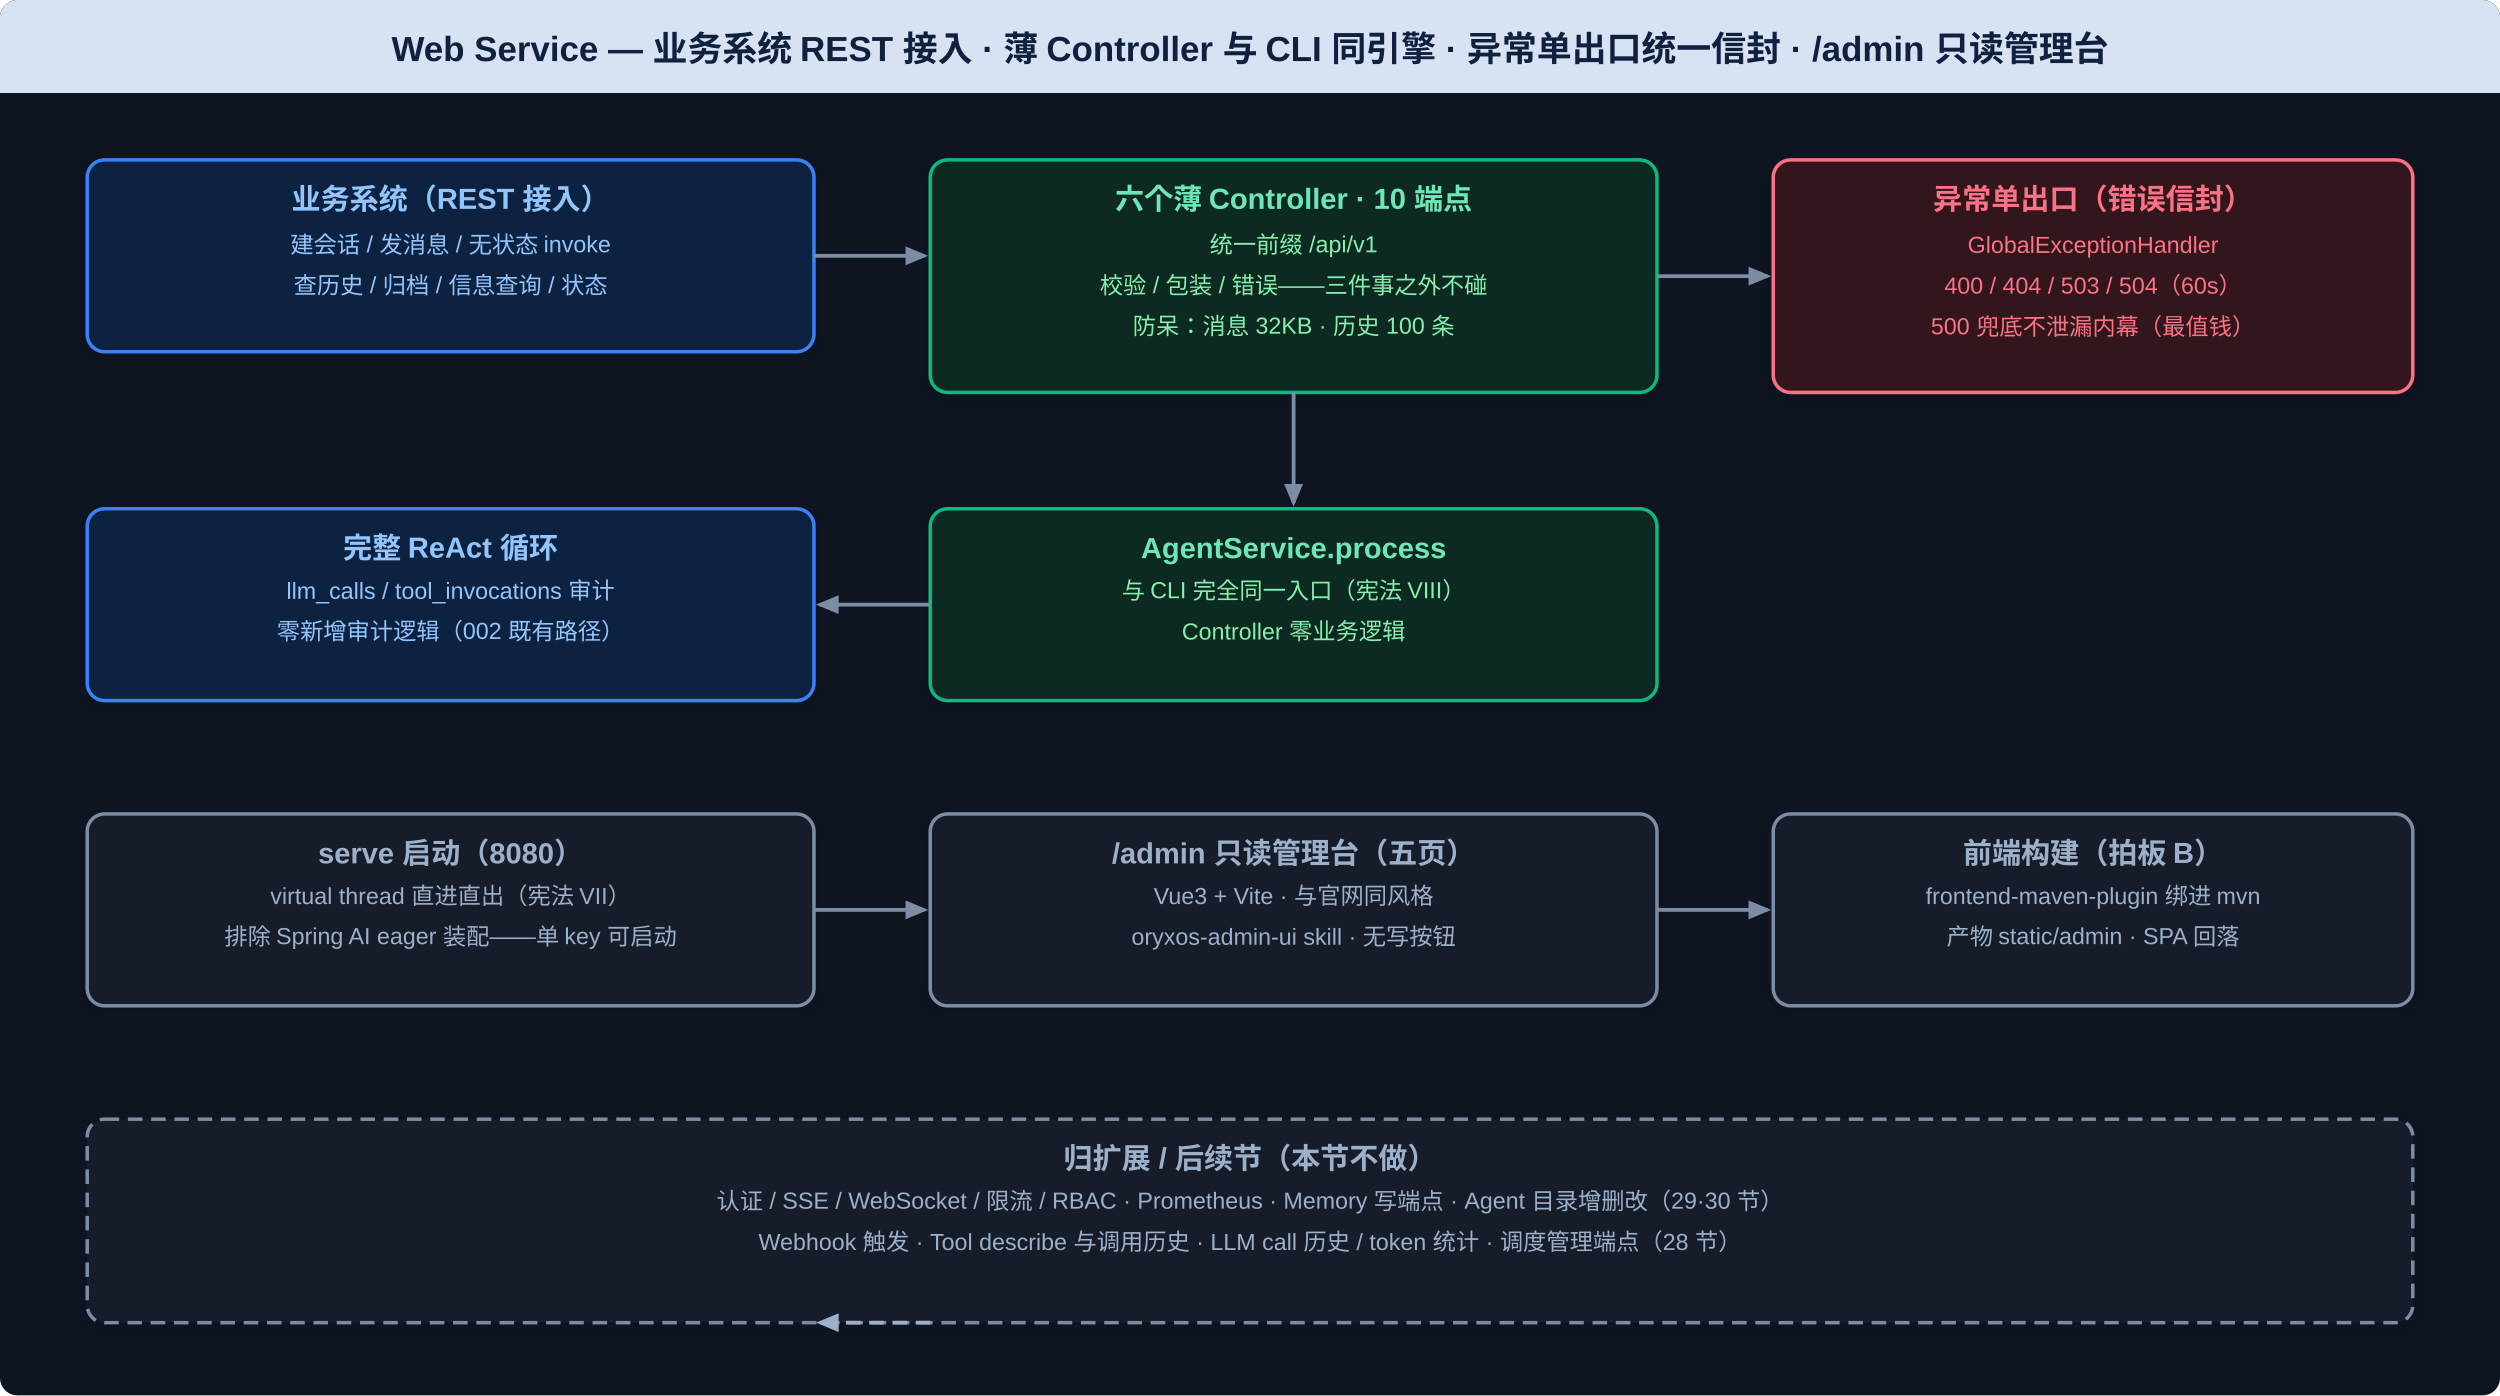
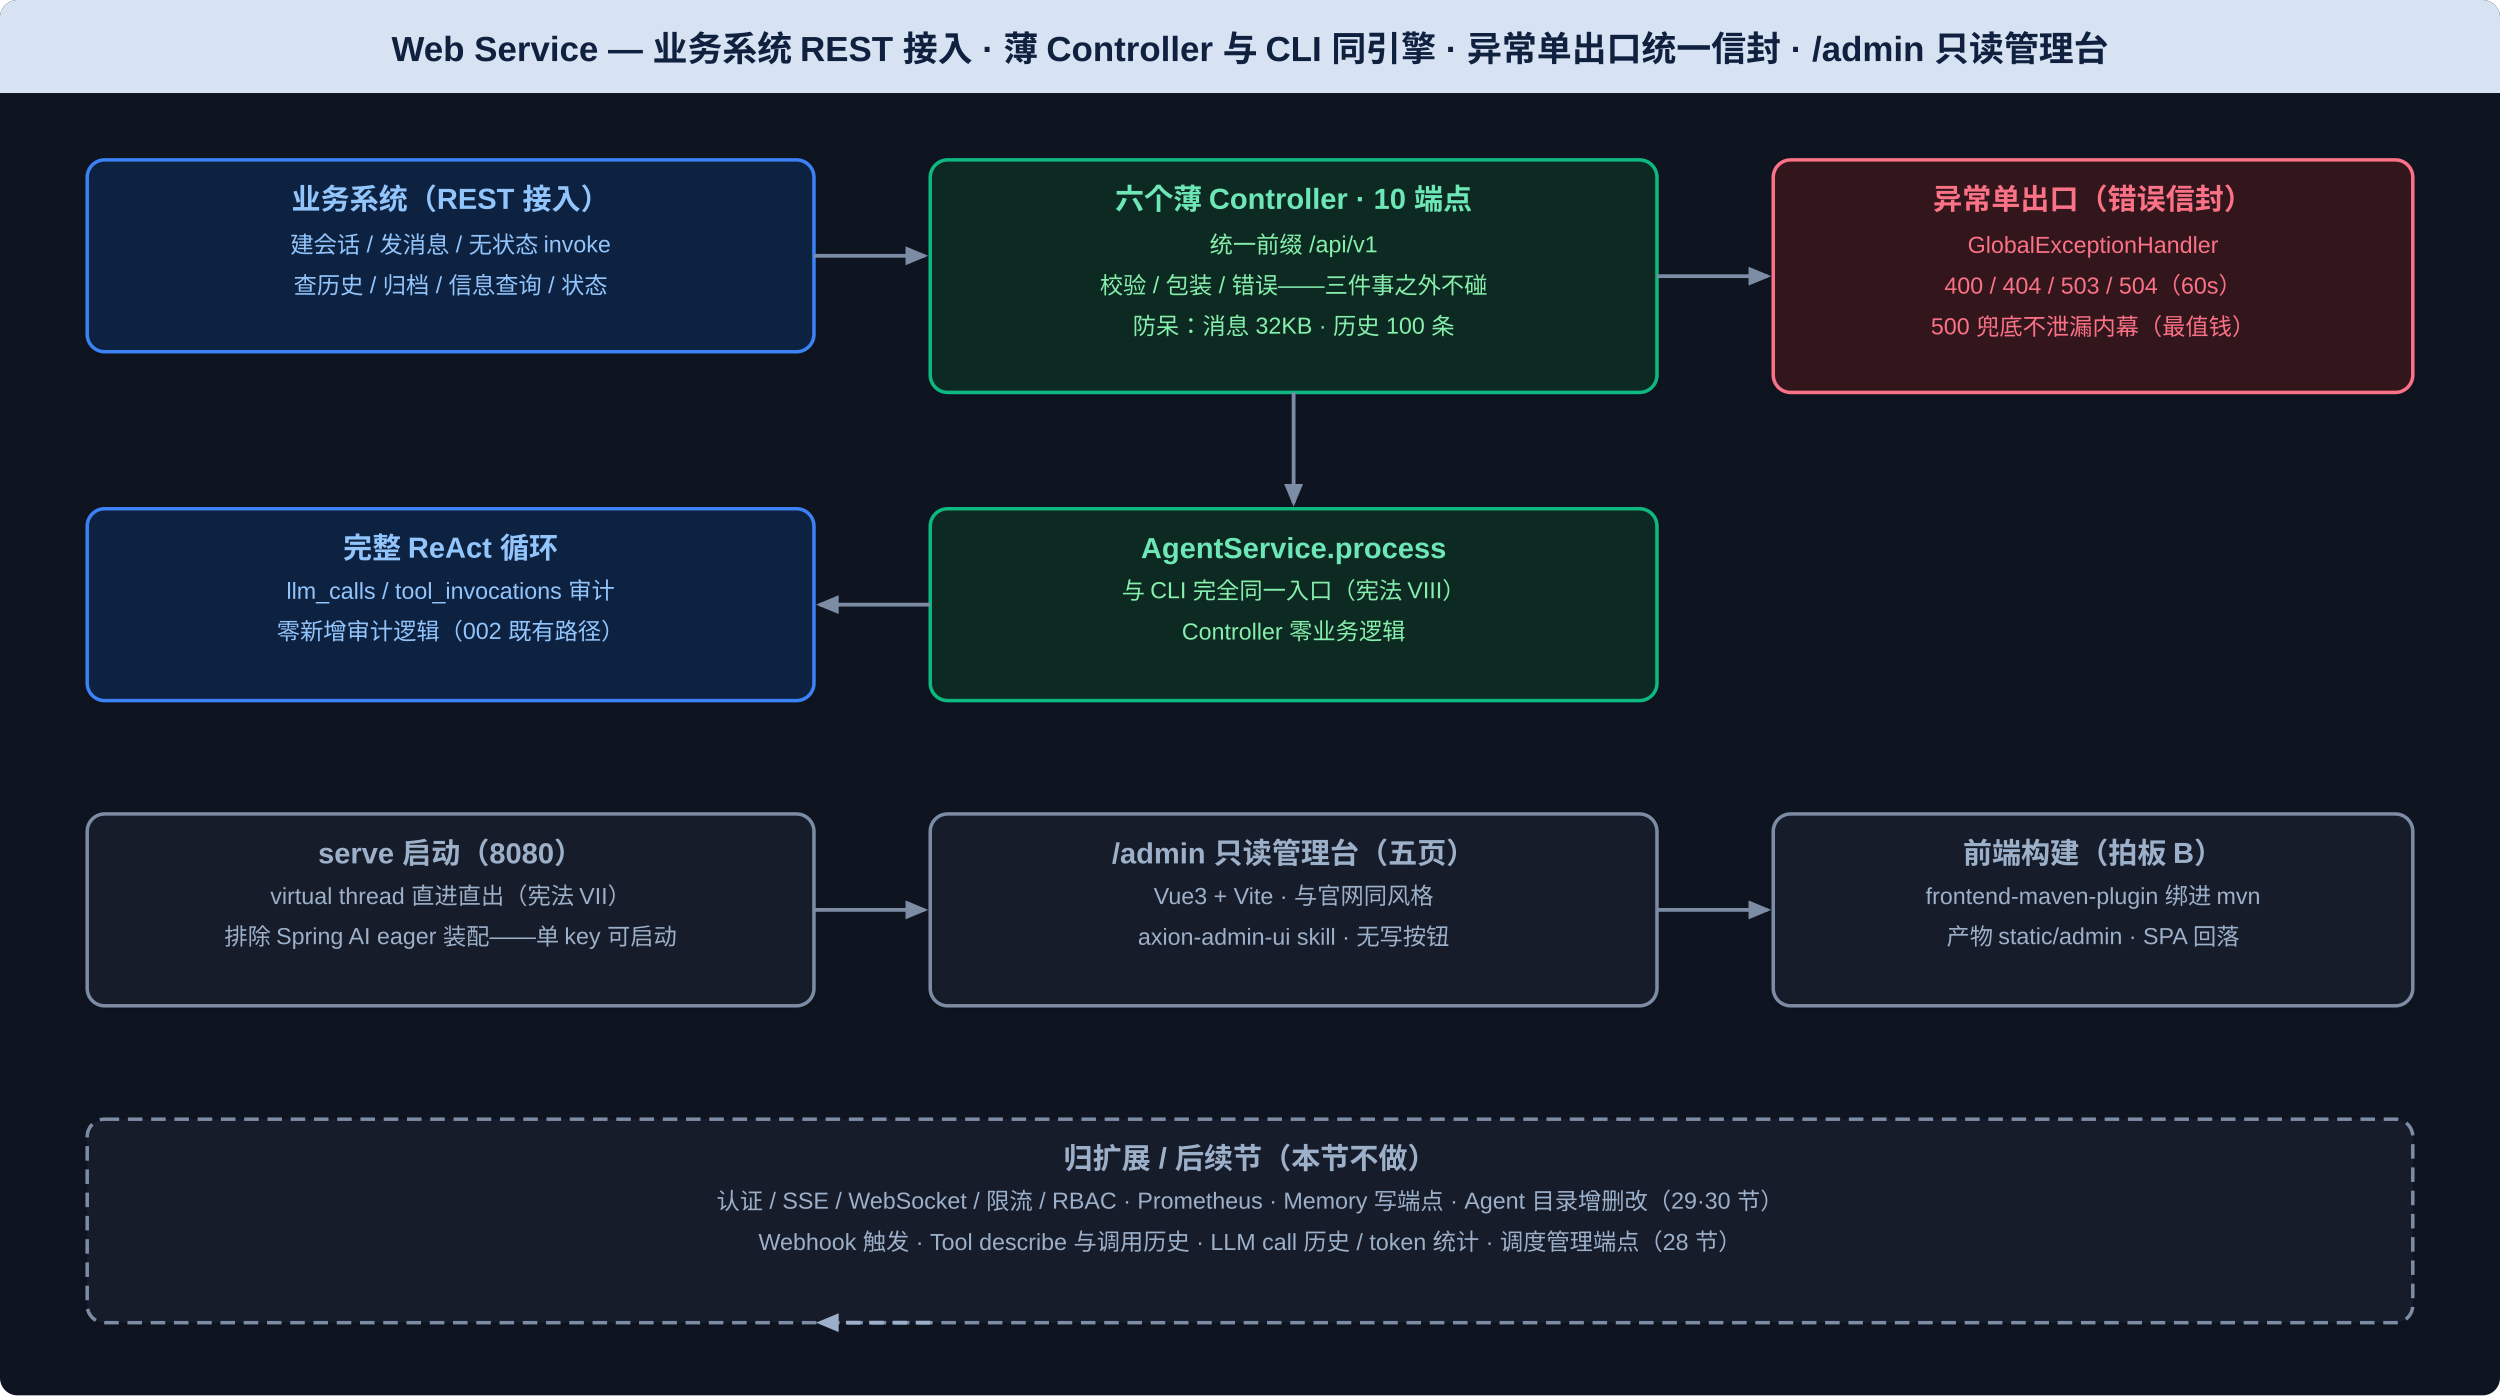
<svg xmlns="http://www.w3.org/2000/svg" viewBox="0 0 860 480" font-family="Arial, sans-serif">
  <defs>
    <marker id="a" markerWidth="6" markerHeight="5" refX="5" refY="2.5" orient="auto">
      <path d="M0,0 L6,2.5 L0,5 Z" fill="#7d8ca5" />
    </marker>
    <marker id="aGray" markerWidth="6" markerHeight="5" refX="5" refY="2.5" orient="auto">
      <path d="M0,0 L6,2.5 L0,5 Z" fill="#9db0c9" />
    </marker>
    <filter id="sh">
      <feDropShadow dx="0" dy="1" stdDeviation="1.5" flood-opacity="0.08" />
    </filter>
  </defs>
  <rect width="860" height="480" fill="#0e1420" rx="6" />
  <rect x="0" y="0" width="860" height="32" fill="#d7e2f2" rx="6" />
  <rect x="0" y="16" width="860" height="16" fill="#d7e2f2" />
  <text x="430" y="21" text-anchor="middle" fill="#10203f" font-size="12" font-weight="bold">Web Service — 业务系统 REST 接入 · 薄 Controller 与 CLI 同引擎 · 异常单出口统一信封 · /admin 只读管理台</text>
  <rect x="30" y="55" width="250" height="66" rx="6" fill="#10203f" stroke="#3b82f6" stroke-width="1.2" filter="url(#sh)" />
  <text x="155.0" y="72" text-anchor="middle" font-size="10" font-weight="bold" fill="#93c5fd">业务系统（REST 接入）</text>
  <text x="155.0" y="87" text-anchor="middle" font-size="8" fill="#93c5fd">建会话 / 发消息 / 无状态 invoke</text>
  <text x="155.0" y="101" text-anchor="middle" font-size="8" fill="#93c5fd">查历史 / 归档 / 信息查询 / 状态</text>
  <rect x="320" y="55" width="250" height="80" rx="6" fill="#0d2b21" stroke="#10b981" stroke-width="1.2" filter="url(#sh)" />
  <text x="445.0" y="72" text-anchor="middle" font-size="10" font-weight="bold" fill="#6ee7b7">六个薄 Controller · 10 端点</text>
  <text x="445.0" y="87" text-anchor="middle" font-size="8" fill="#86efac">统一前缀 /api/v1</text>
  <text x="445.0" y="101" text-anchor="middle" font-size="8" fill="#86efac">校验 / 包装 / 错误——三件事之外不碰</text>
  <text x="445.0" y="115" text-anchor="middle" font-size="8" fill="#86efac">防呆：消息 32KB · 历史 100 条</text>
  <rect x="610" y="55" width="220" height="80" rx="6" fill="#33151f" stroke="#fb7185" stroke-width="1.2" filter="url(#sh)" />
  <text x="720.0" y="72" text-anchor="middle" font-size="10" font-weight="bold" fill="#fb7185">异常单出口（错误信封）</text>
  <text x="720.0" y="87" text-anchor="middle" font-size="8" fill="#fb7185">GlobalExceptionHandler</text>
  <text x="720.0" y="101" text-anchor="middle" font-size="8" fill="#fb7185">400 / 404 / 503 / 504（60s）</text>
  <text x="720.0" y="115" text-anchor="middle" font-size="8" fill="#fb7185">500 兜底不泄漏内幕（最值钱）</text>
  <rect x="320" y="175" width="250" height="66" rx="6" fill="#0d2b21" stroke="#10b981" stroke-width="1.2" filter="url(#sh)" />
  <text x="445.0" y="192" text-anchor="middle" font-size="10" font-weight="bold" fill="#6ee7b7">AgentService.process</text>
  <text x="445.0" y="206" text-anchor="middle" font-size="8" fill="#86efac">与 CLI 完全同一入口（宪法 VIII）</text>
  <text x="445.0" y="220" text-anchor="middle" font-size="8" fill="#86efac">Controller 零业务逻辑</text>
  <rect x="30" y="175" width="250" height="66" rx="6" fill="#10203f" stroke="#3b82f6" stroke-width="1.2" filter="url(#sh)" />
  <text x="155.0" y="192" text-anchor="middle" font-size="10" font-weight="bold" fill="#93c5fd">完整 ReAct 循环</text>
  <text x="155.0" y="206" text-anchor="middle" font-size="8" fill="#93c5fd">llm_calls / tool_invocations 审计</text>
  <text x="155.0" y="220" text-anchor="middle" font-size="8" fill="#93c5fd">零新增审计逻辑（002 既有路径）</text>
  <rect x="30" y="280" width="250" height="66" rx="6" fill="#141b2c" stroke="#7d8ca5" stroke-width="1.2" filter="url(#sh)" />
  <text x="155.0" y="297" text-anchor="middle" font-size="10" font-weight="bold" fill="#9db0c9">serve 启动（8080）</text>
  <text x="155.0" y="311" text-anchor="middle" font-size="8" fill="#9db0c9">virtual thread 直进直出（宪法 VII）</text>
  <text x="155.0" y="325" text-anchor="middle" font-size="8" fill="#9db0c9">排除 Spring AI eager 装配——单 key 可启动</text>
  <rect x="320" y="280" width="250" height="66" rx="6" fill="#141b2c" stroke="#7d8ca5" stroke-width="1.2" filter="url(#sh)" />
  <text x="445.0" y="297" text-anchor="middle" font-size="10" font-weight="bold" fill="#9db0c9">/admin 只读管理台（五页）</text>
  <text x="445.0" y="311" text-anchor="middle" font-size="8" fill="#9db0c9">Vue3 + Vite · 与官网同风格</text>
-   <text x="445.0" y="325" text-anchor="middle" font-size="8" fill="#9db0c9">oryxos-admin-ui skill · 无写按钮</text>
+   <text x="445.0" y="325" text-anchor="middle" font-size="8" fill="#9db0c9">axion-admin-ui skill · 无写按钮</text>
  <rect x="610" y="280" width="220" height="66" rx="6" fill="#141b2c" stroke="#7d8ca5" stroke-width="1.2" filter="url(#sh)" />
  <text x="720.0" y="297" text-anchor="middle" font-size="10" font-weight="bold" fill="#9db0c9">前端构建（拍板 B）</text>
  <text x="720.0" y="311" text-anchor="middle" font-size="8" fill="#9db0c9">frontend-maven-plugin 绑进 mvn</text>
  <text x="720.0" y="325" text-anchor="middle" font-size="8" fill="#9db0c9">产物 static/admin · SPA 回落</text>
  <rect x="30" y="385" width="800" height="70" rx="6" fill="#141b2c" stroke="#7d8ca5" stroke-width="1.2" stroke-dasharray="5,3" filter="url(#sh)" />
  <text x="430" y="402" text-anchor="middle" font-size="10" font-weight="bold" fill="#9db0c9">归扩展 / 后续节（本节不做）</text>
  <text x="430" y="416" text-anchor="middle" font-size="8" fill="#9db0c9">认证 / SSE / WebSocket / 限流 / RBAC · Prometheus · Memory 写端点 · Agent 目录增删改（29·30 节）</text>
  <text x="430" y="430" text-anchor="middle" font-size="8" fill="#9db0c9">Webhook 触发 · Tool describe 与调用历史 · LLM call 历史 / token 统计 · 调度管理端点（28 节）</text>
  <line x1="280" y1="88" x2="318" y2="88" stroke="#7d8ca5" stroke-width="1.3" marker-end="url(#a)" />
  <line x1="445" y1="135" x2="445" y2="173" stroke="#7d8ca5" stroke-width="1.3" marker-end="url(#a)" />
  <line x1="320" y1="208" x2="282" y2="208" stroke="#7d8ca5" stroke-width="1.3" marker-end="url(#a)" />
  <line x1="570" y1="95" x2="608" y2="95" stroke="#7d8ca5" stroke-width="1.3" marker-end="url(#a)" />
  <line x1="280" y1="313" x2="318" y2="313" stroke="#7d8ca5" stroke-width="1.3" marker-end="url(#a)" />
  <line x1="570" y1="313" x2="608" y2="313" stroke="#7d8ca5" stroke-width="1.3" marker-end="url(#a)" />
  <line x1="320" y1="455" x2="282" y2="455" stroke="#9db0c9" stroke-width="1.3" stroke-dasharray="5,3" marker-end="url(#aGray)" />
</svg>
